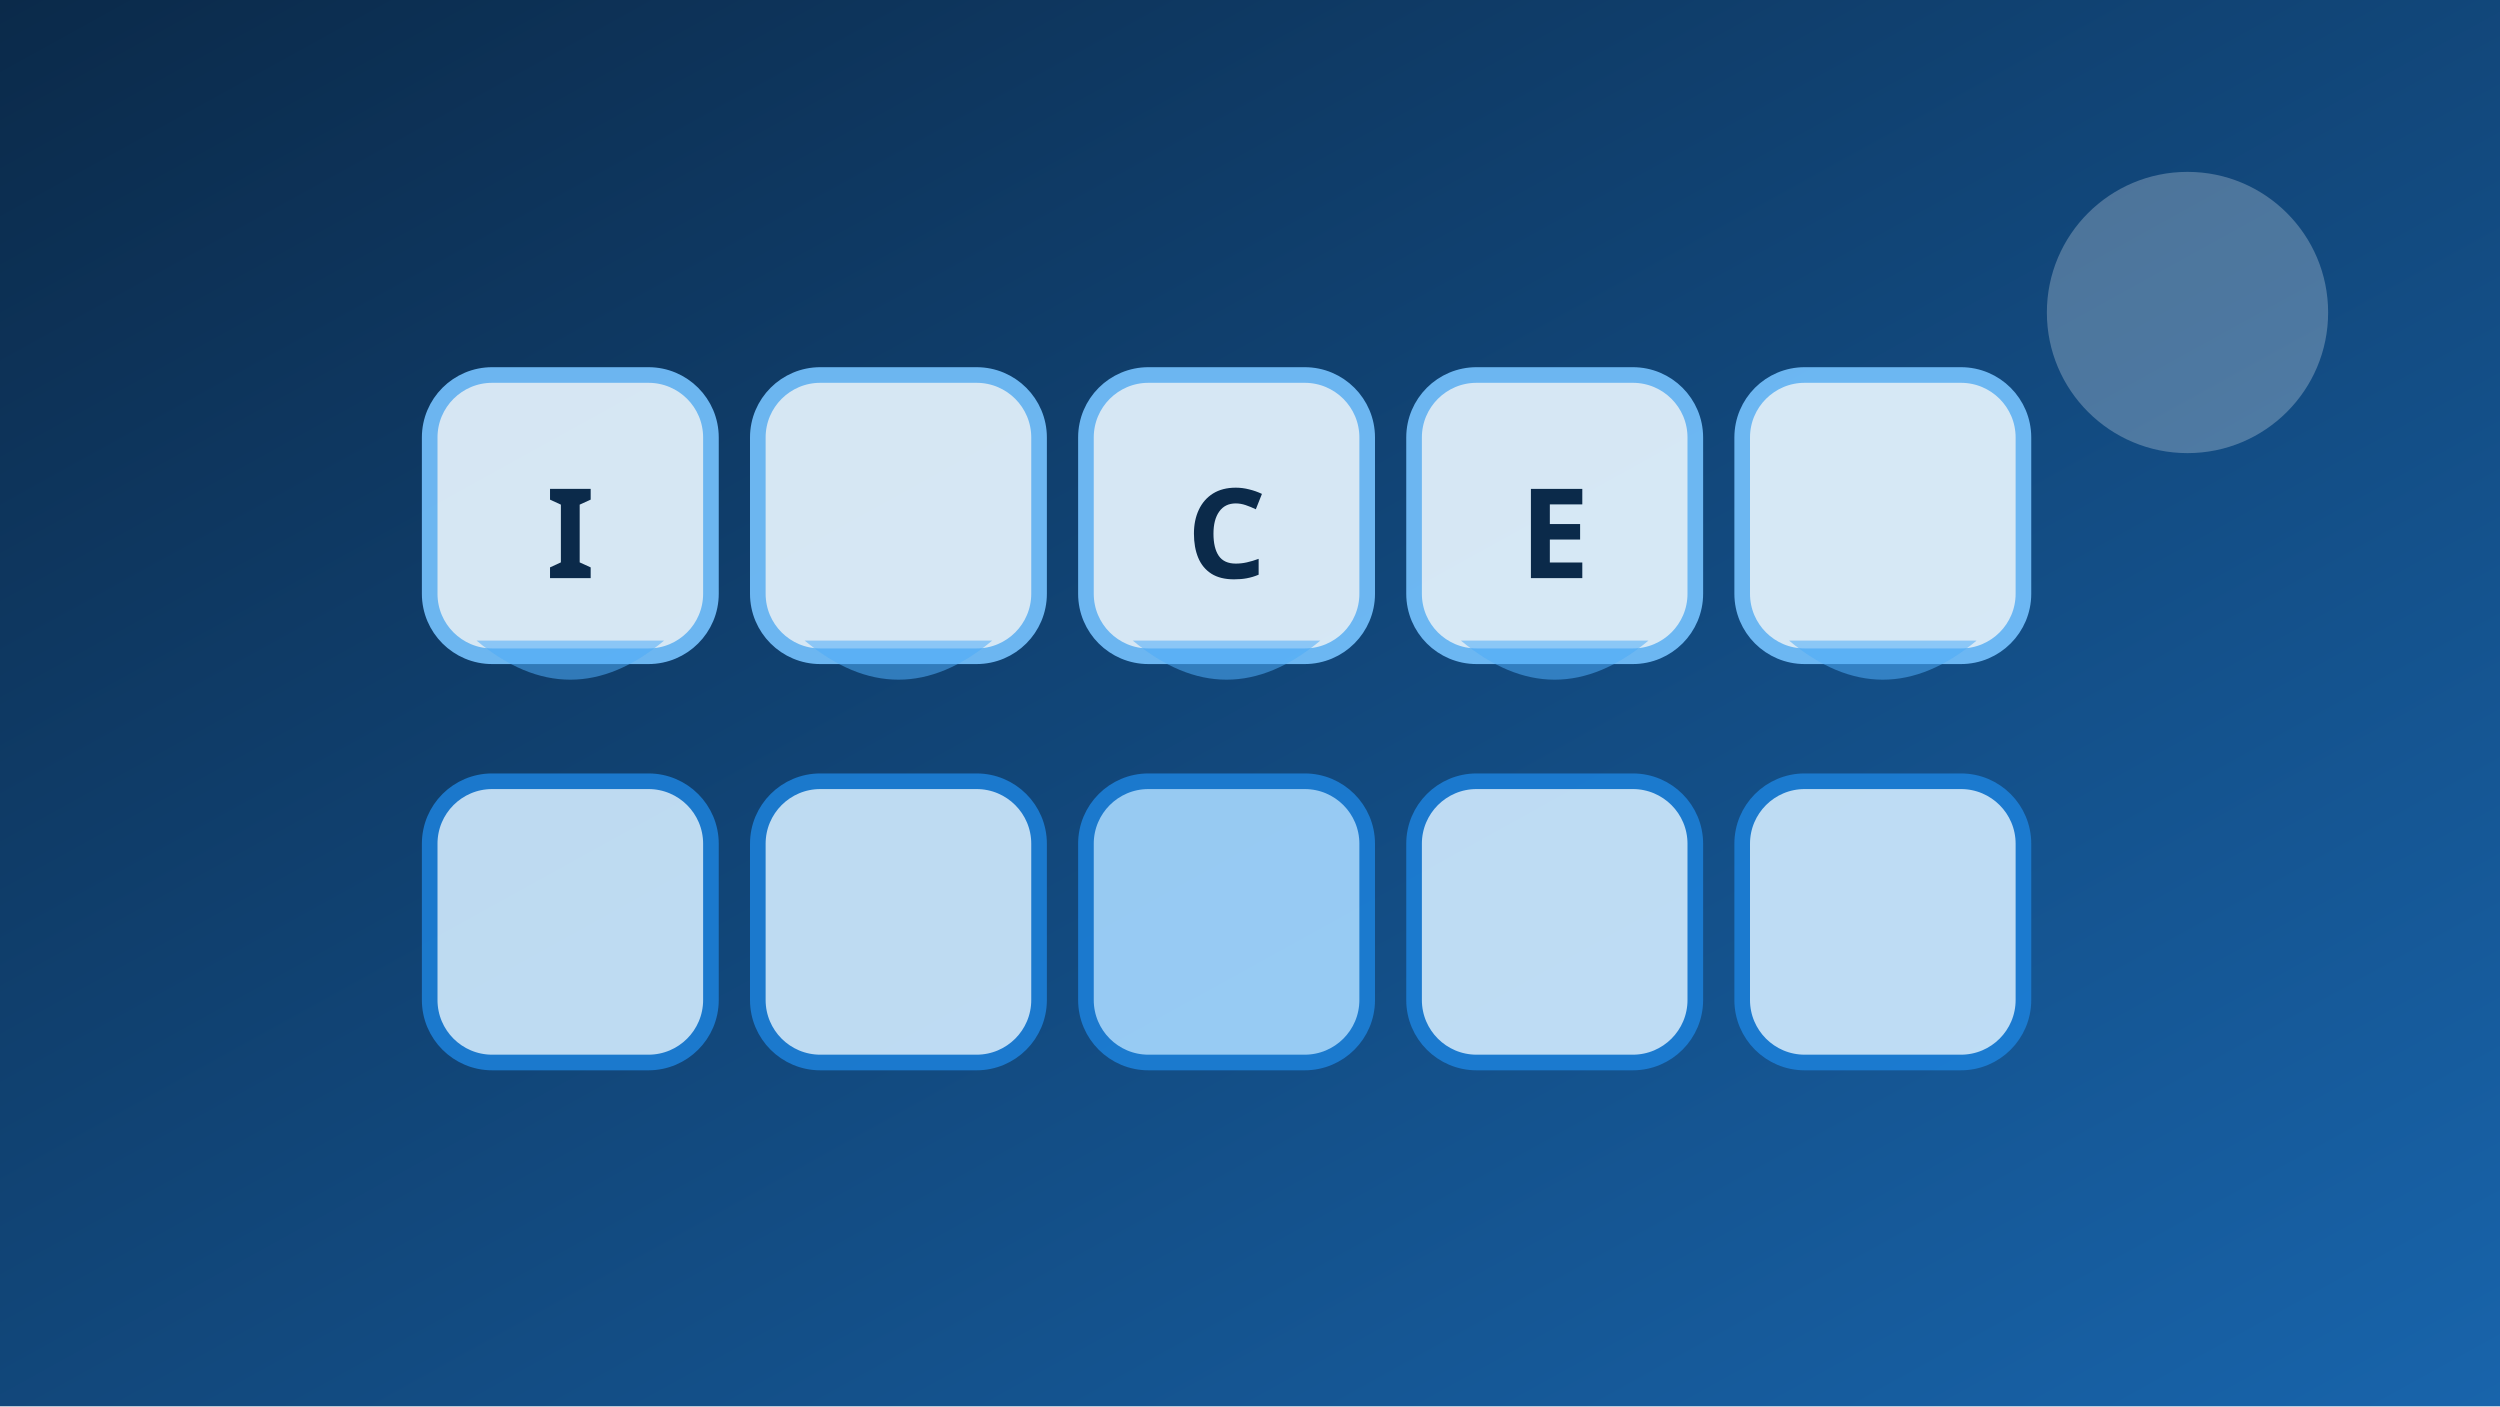
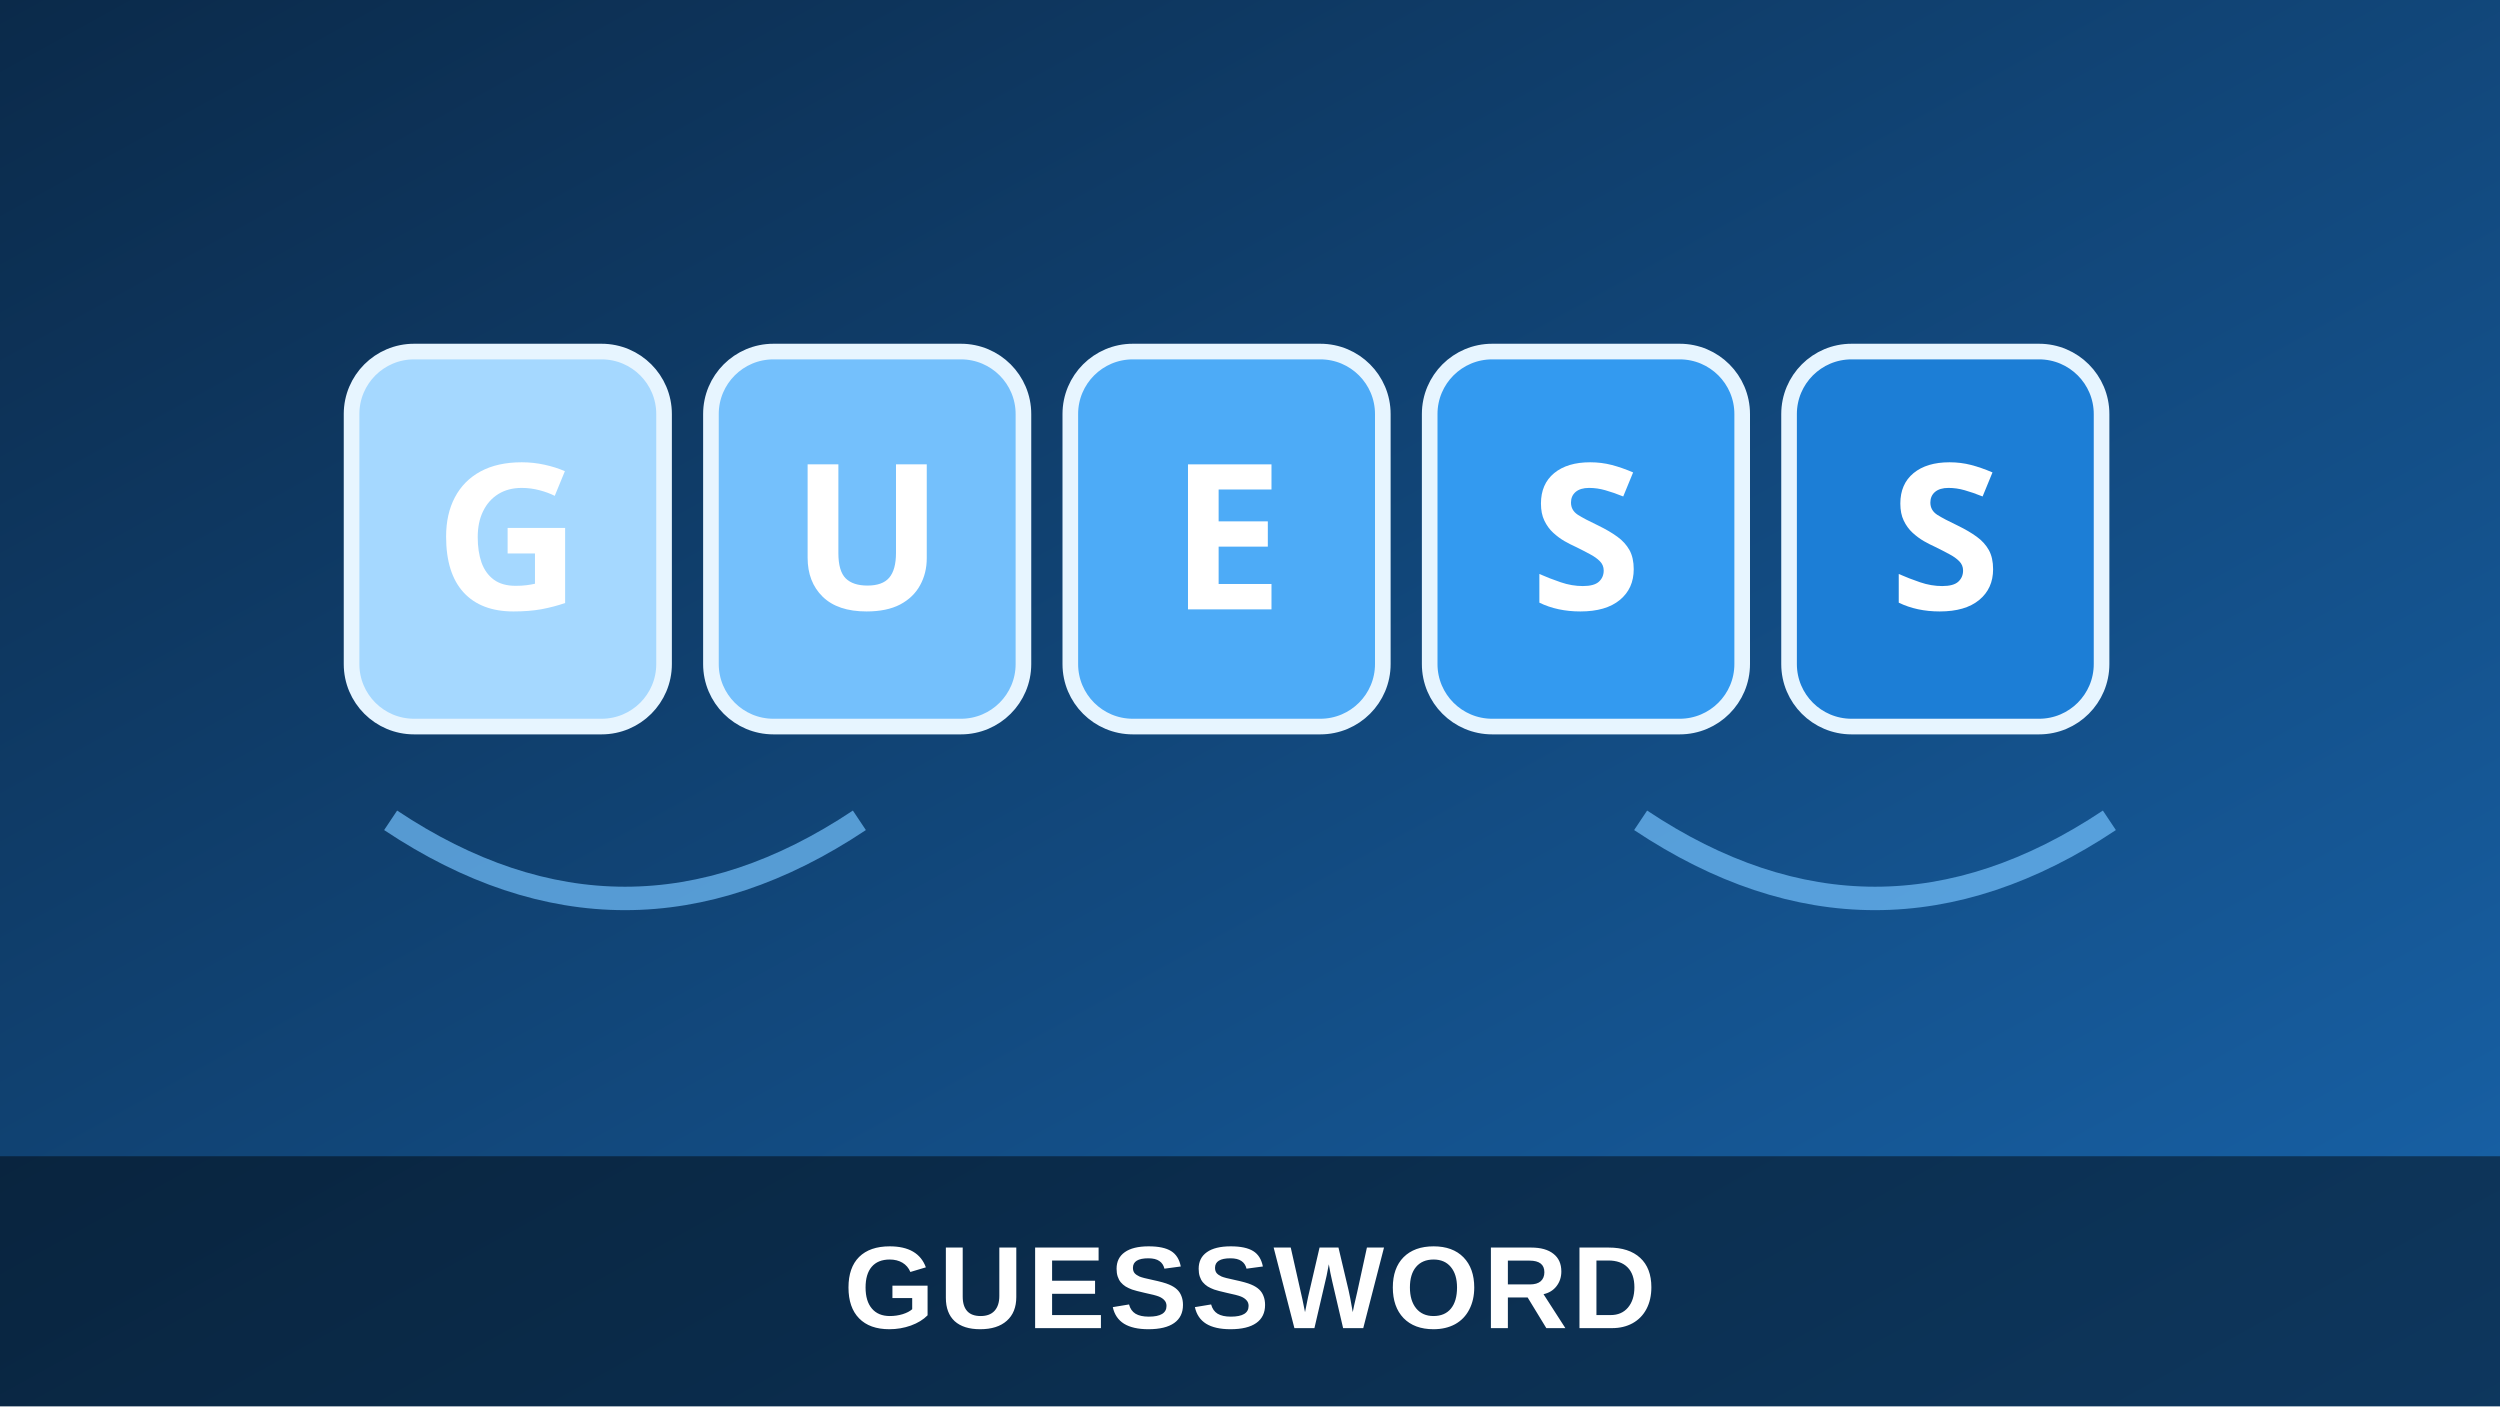
<svg xmlns="http://www.w3.org/2000/svg" viewBox="0 0 320 180" role="img" aria-hidden="true">
  <defs>
    <linearGradient id="g" x1="0" y1="0" x2="1" y2="1">
      <stop offset="0%" stop-color="#0b2a4a" />
      <stop offset="100%" stop-color="#1864ab" />
    </linearGradient>
  </defs>
  <rect width="320" height="180" fill="url(#g)" />
-   <g transform="translate(55,48)">
-     <rect x="0" y="0" width="36" height="36" rx="8" fill="#e7f5ff" opacity="0.92" stroke="#74c0fc" stroke-width="2" />
-     <path d="M6 34 Q18 44 30 34" fill="#4dabf7" opacity="0.55" />
-     <rect x="42" y="0" width="36" height="36" rx="8" fill="#e7f5ff" opacity="0.92" stroke="#74c0fc" stroke-width="2" />
-     <path d="M48 34 Q60 44 72 34" fill="#4dabf7" opacity="0.55" />
-     <rect x="84" y="0" width="36" height="36" rx="8" fill="#e7f5ff" opacity="0.92" stroke="#74c0fc" stroke-width="2" />
-     <path d="M90 34 Q102 44 114 34" fill="#4dabf7" opacity="0.55" />
-     <rect x="126" y="0" width="36" height="36" rx="8" fill="#e7f5ff" opacity="0.92" stroke="#74c0fc" stroke-width="2" />
-     <path d="M132 34 Q144 44 156 34" fill="#4dabf7" opacity="0.55" />
-     <rect x="168" y="0" width="36" height="36" rx="8" fill="#e7f5ff" opacity="0.92" stroke="#74c0fc" stroke-width="2" />
-     <path d="M174 34 Q186 44 198 34" fill="#4dabf7" opacity="0.55" />
-     <rect x="0" y="52" width="36" height="36" rx="8" fill="#d0ebff" opacity="0.9" stroke="#1c7ed6" stroke-width="2" />
-     <rect x="42" y="52" width="36" height="36" rx="8" fill="#d0ebff" opacity="0.9" stroke="#1c7ed6" stroke-width="2" />
-     <rect x="84" y="52" width="36" height="36" rx="8" fill="#a5d8ff" opacity="0.9" stroke="#1c7ed6" stroke-width="2" />
-     <rect x="126" y="52" width="36" height="36" rx="8" fill="#d0ebff" opacity="0.9" stroke="#1c7ed6" stroke-width="2" />
-     <rect x="168" y="52" width="36" height="36" rx="8" fill="#d0ebff" opacity="0.9" stroke="#1c7ed6" stroke-width="2" />
-     <text x="18" y="26" text-anchor="middle" font-size="16" font-weight="800" fill="#0b2a4a" font-family="Segoe UI,sans-serif">I</text>
-     <text x="102" y="26" text-anchor="middle" font-size="16" font-weight="800" fill="#0b2a4a" font-family="Segoe UI,sans-serif">C</text>
-     <text x="144" y="26" text-anchor="middle" font-size="16" font-weight="800" fill="#0b2a4a" font-family="Segoe UI,sans-serif">E</text>
-   </g>
-   <circle cx="280" cy="40" r="18" fill="#fff" opacity="0.25" />
+   <rect x="45" y="45" width="40" height="48" rx="8" fill="#a5d8ff" stroke="#e7f5ff" stroke-width="2" />
+   <text x="65" y="78" text-anchor="middle" font-size="26" font-weight="800" fill="#fff" font-family="Segoe UI,sans-serif">G</text>
+   <rect x="91" y="45" width="40" height="48" rx="8" fill="#74c0fc" stroke="#e7f5ff" stroke-width="2" />
+   <text x="111" y="78" text-anchor="middle" font-size="26" font-weight="800" fill="#fff" font-family="Segoe UI,sans-serif">U</text>
+   <rect x="137" y="45" width="40" height="48" rx="8" fill="#4dabf7" stroke="#e7f5ff" stroke-width="2" />
+   <text x="157" y="78" text-anchor="middle" font-size="26" font-weight="800" fill="#fff" font-family="Segoe UI,sans-serif">E</text>
+   <rect x="183" y="45" width="40" height="48" rx="8" fill="#339af0" stroke="#e7f5ff" stroke-width="2" />
+   <text x="203" y="78" text-anchor="middle" font-size="26" font-weight="800" fill="#fff" font-family="Segoe UI,sans-serif">S</text>
+   <rect x="229" y="45" width="40" height="48" rx="8" fill="#1c7ed6" stroke="#e7f5ff" stroke-width="2" />
+   <text x="249" y="78" text-anchor="middle" font-size="26" font-weight="800" fill="#fff" font-family="Segoe UI,sans-serif">S</text>
+   <path d="M50 105 Q80 125 110 105" fill="none" stroke="#74c0fc" stroke-width="3" opacity="0.7" />
+   <path d="M210 105 Q240 125 270 105" fill="none" stroke="#74c0fc" stroke-width="3" opacity="0.7" />
+   <rect x="0" y="148" width="320" height="32" fill="#000" opacity="0.45" />
+   <text x="160" y="170" text-anchor="middle" font-size="15" font-weight="700" fill="#fff" font-family="Segoe UI,Arial,sans-serif" letter-spacing="0.5">GUESSWORD</text>
</svg>
